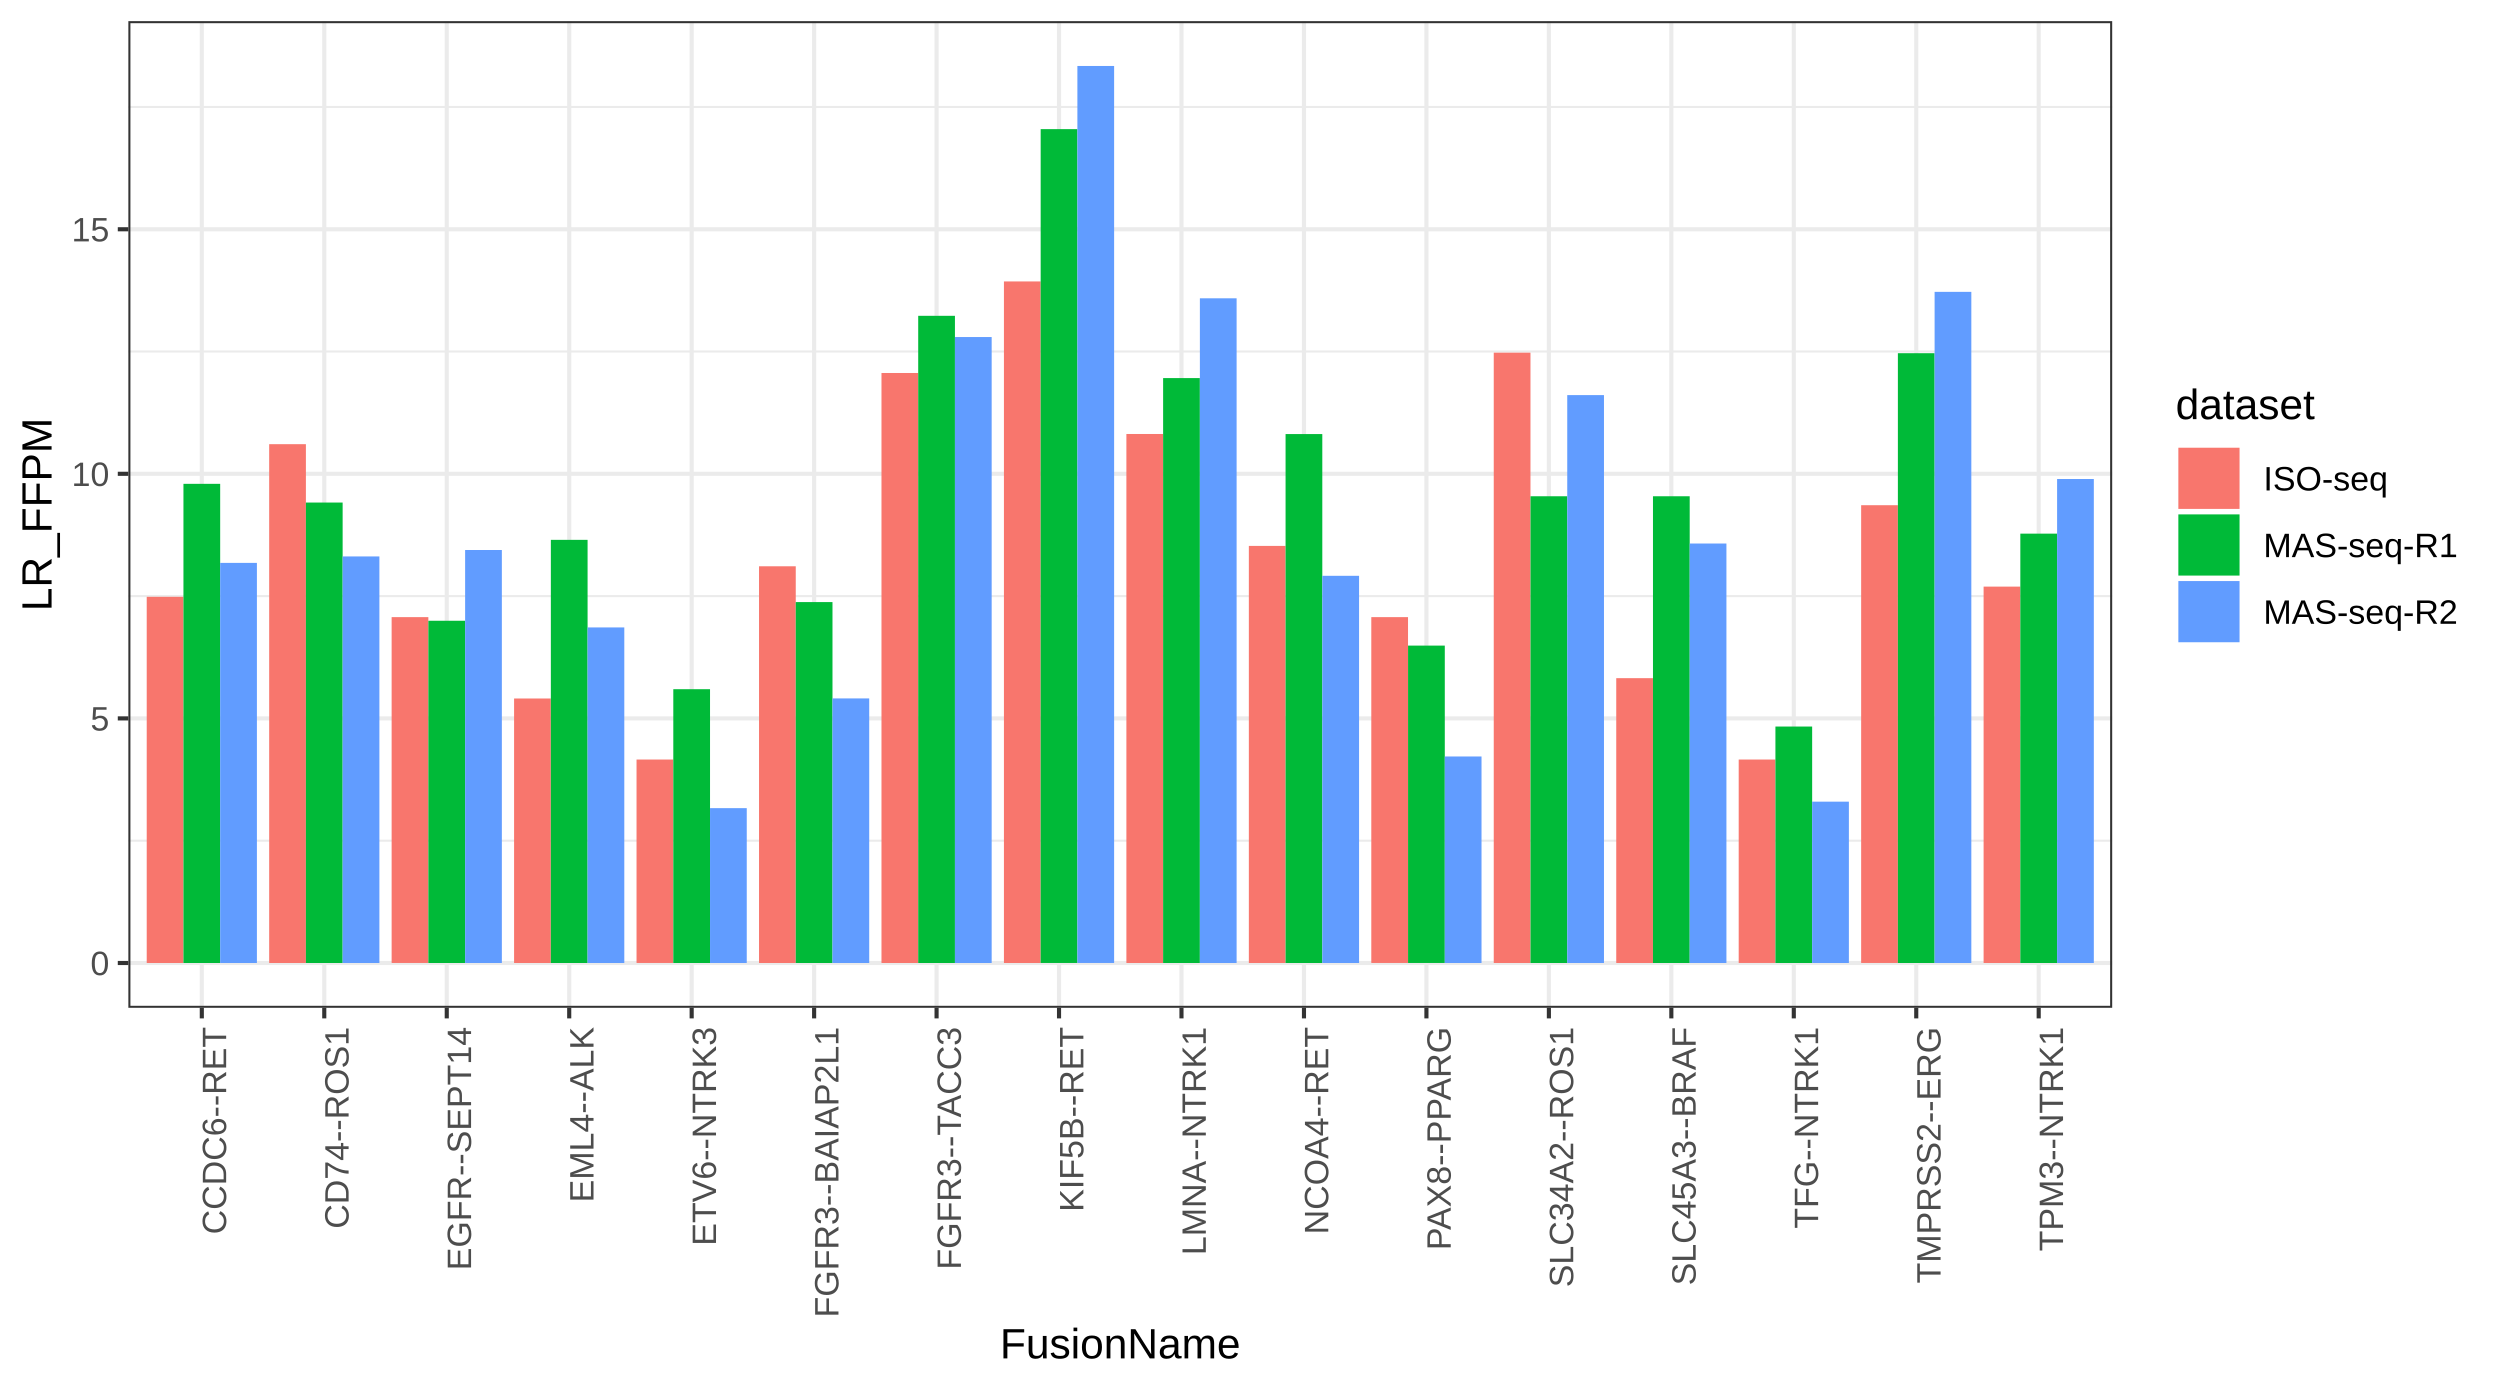
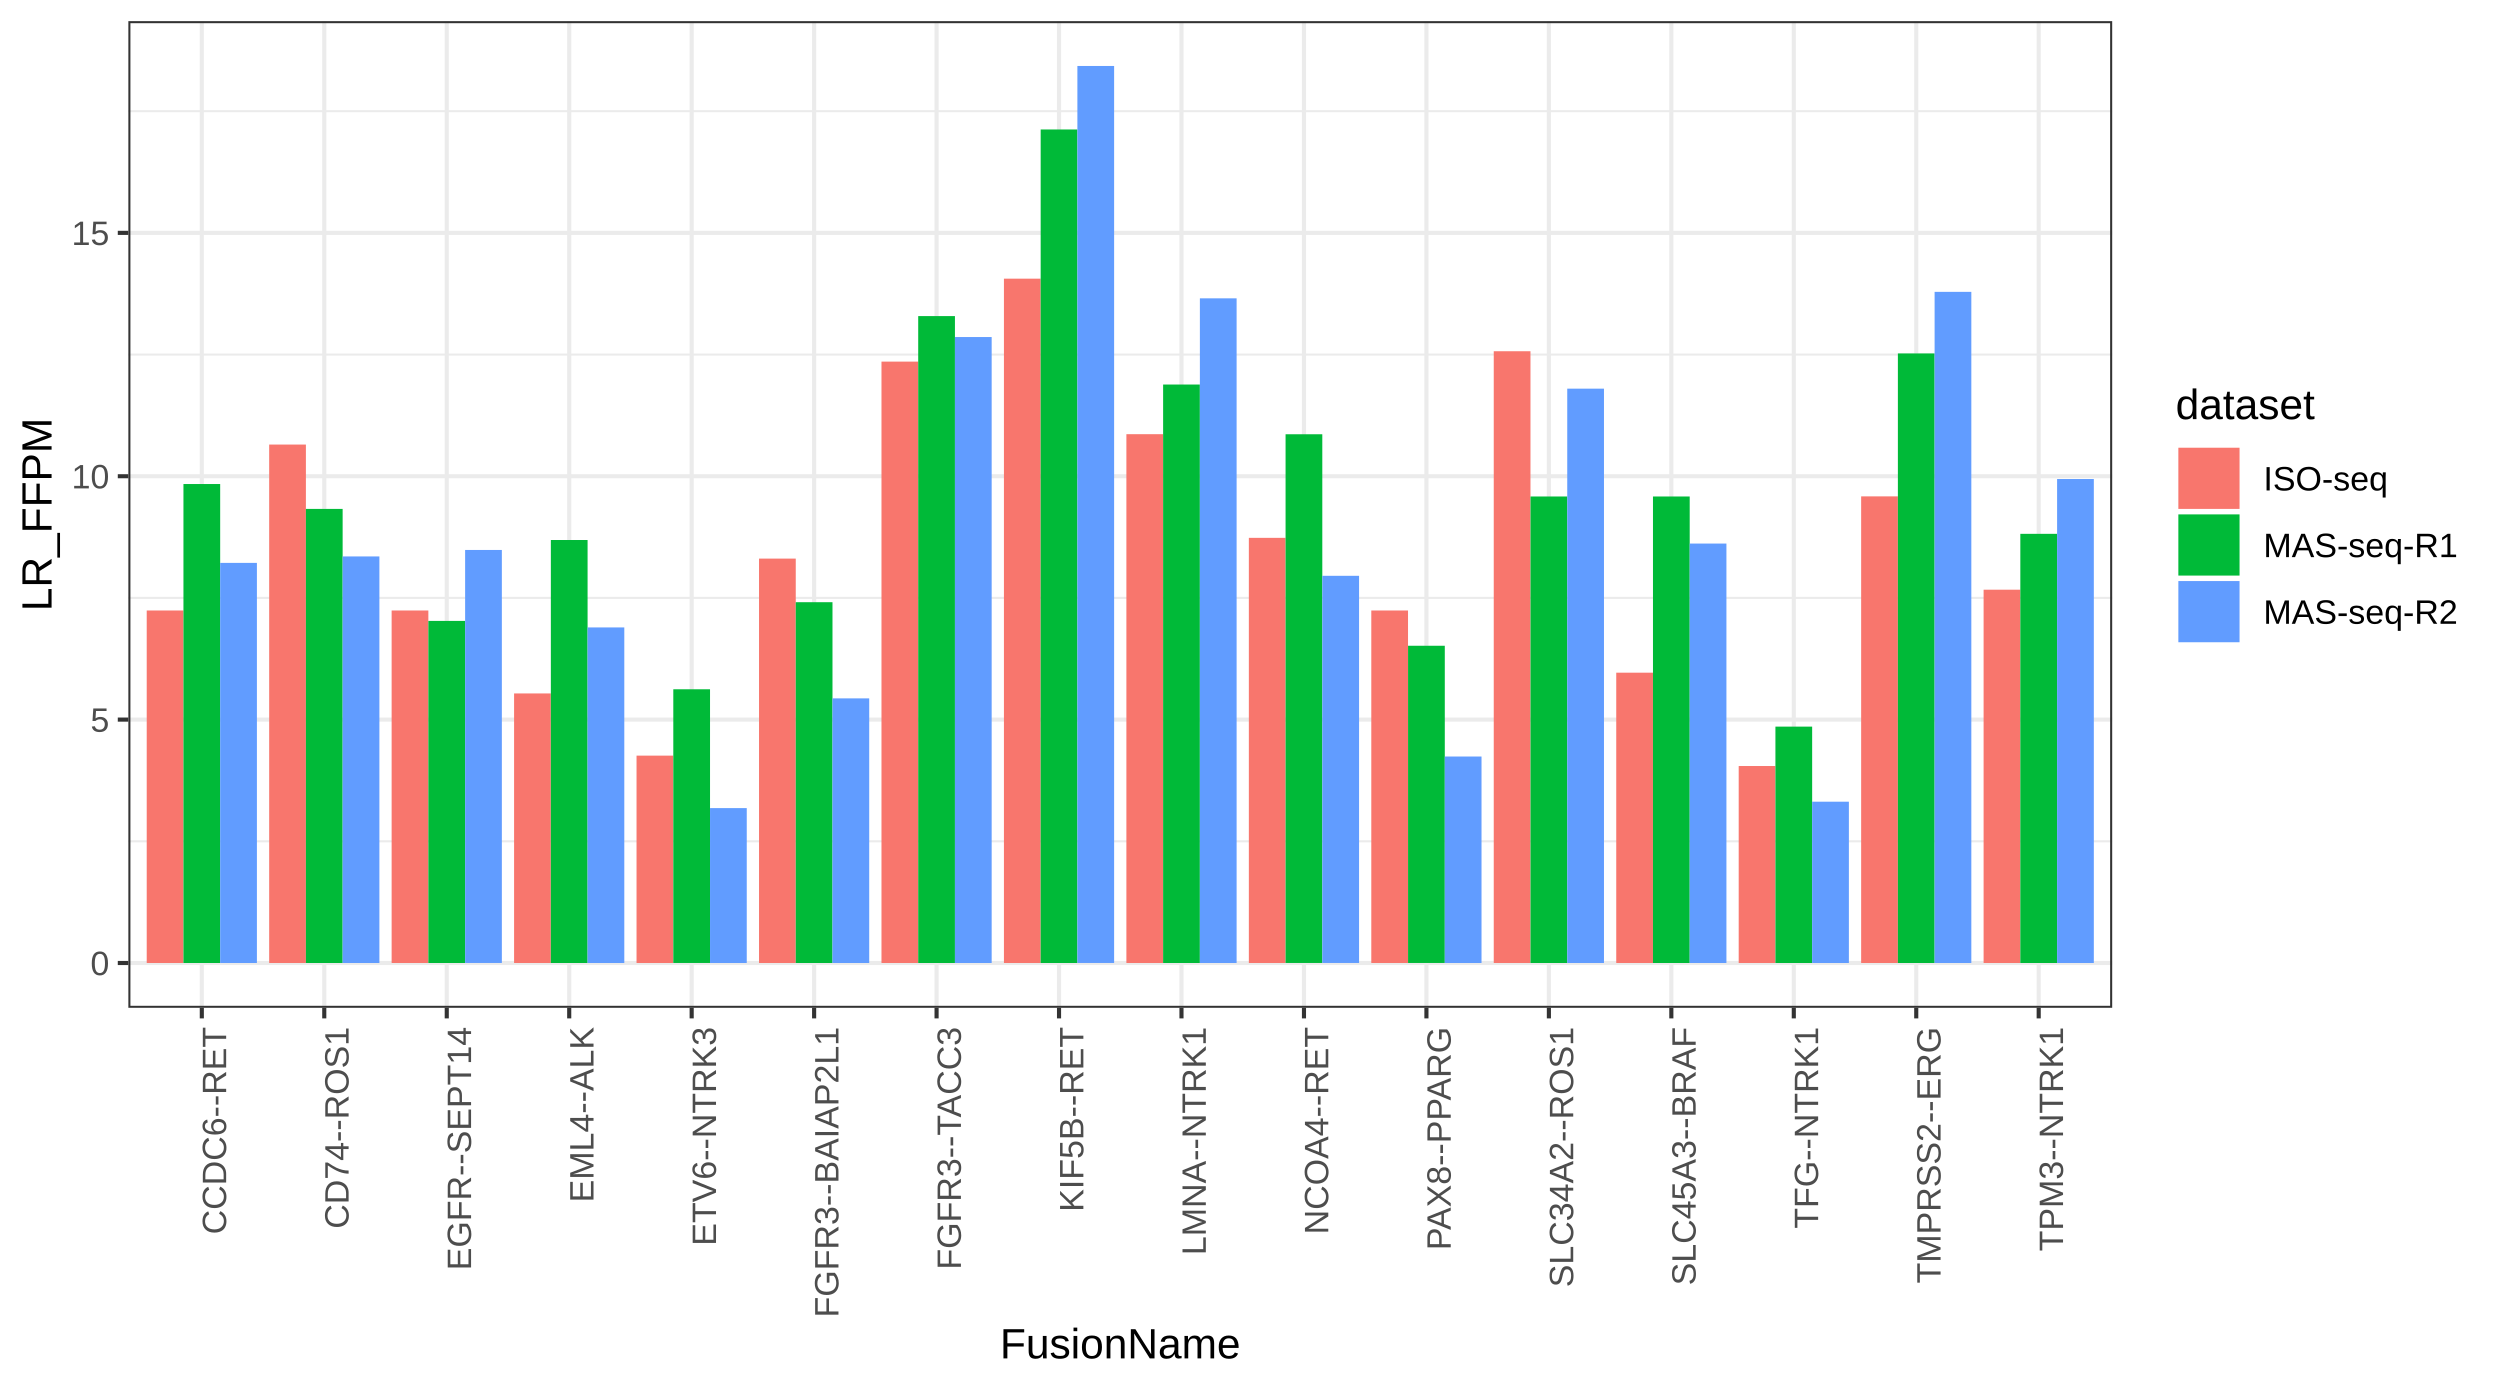
<svg xmlns="http://www.w3.org/2000/svg" class="svglite" width="648.00pt" height="360.00pt" viewBox="0 0 648.00 360.00">
  <defs>
    <style type="text/css">
    .svglite line, .svglite polyline, .svglite polygon, .svglite path, .svglite rect, .svglite circle {
      fill: none;
      stroke: #000000;
      stroke-linecap: round;
      stroke-linejoin: round;
      stroke-miterlimit: 10.00;
    }
    .svglite text {
      white-space: pre;
    }
  </style>
  </defs>
  <rect width="100%" height="100%" style="stroke: none; fill: #FFFFFF;" />
  <defs>
    <clipPath id="cpMC4wMHw2NDguMDB8MC4wMHwzNjAuMDA=">
      <rect x="0.00" y="0.00" width="648.00" height="360.00" />
    </clipPath>
  </defs>
  <g clip-path="url(#cpMC4wMHw2NDguMDB8MC4wMHwzNjAuMDA=)">
    <rect x="0.00" y="0.00" width="648.00" height="360.00" style="stroke-width: 1.07; stroke: #FFFFFF; fill: #FFFFFF;" />
  </g>
  <defs>
    <clipPath id="cpMzMuMjd8NTQ3LjQ4fDUuNDh8MjYxLjIz">
      <rect x="33.27" y="5.48" width="514.21" height="255.75" />
    </clipPath>
  </defs>
  <g clip-path="url(#cpMzMuMjd8NTQ3LjQ4fDUuNDh8MjYxLjIz)">
    <rect x="33.27" y="5.48" width="514.21" height="255.75" style="stroke-width: 1.07; stroke: none; fill: #FFFFFF;" />
-     <polyline points="33.27,217.91 547.48,217.91 " style="stroke-width: 0.53; stroke: #EBEBEB; stroke-linecap: butt;" />
-     <polyline points="33.27,154.51 547.48,154.51 " style="stroke-width: 0.53; stroke: #EBEBEB; stroke-linecap: butt;" />
-     <polyline points="33.27,91.11 547.48,91.11 " style="stroke-width: 0.53; stroke: #EBEBEB; stroke-linecap: butt;" />
-     <polyline points="33.27,27.72 547.48,27.72 " style="stroke-width: 0.53; stroke: #EBEBEB; stroke-linecap: butt;" />
+     <polyline points="33.27,218.07 547.48,218.07 " style="stroke-width: 0.53; stroke: #EBEBEB; stroke-linecap: butt;" />
+     <polyline points="33.27,154.98 547.48,154.98 " style="stroke-width: 0.53; stroke: #EBEBEB; stroke-linecap: butt;" />
+     <polyline points="33.27,91.90 547.48,91.90 " style="stroke-width: 0.53; stroke: #EBEBEB; stroke-linecap: butt;" />
+     <polyline points="33.27,28.81 547.48,28.81 " style="stroke-width: 0.53; stroke: #EBEBEB; stroke-linecap: butt;" />
    <polyline points="33.27,249.61 547.48,249.61 " style="stroke-width: 1.07; stroke: #EBEBEB; stroke-linecap: butt;" />
-     <polyline points="33.27,186.21 547.48,186.21 " style="stroke-width: 1.07; stroke: #EBEBEB; stroke-linecap: butt;" />
-     <polyline points="33.27,122.81 547.48,122.81 " style="stroke-width: 1.07; stroke: #EBEBEB; stroke-linecap: butt;" />
-     <polyline points="33.27,59.42 547.48,59.42 " style="stroke-width: 1.07; stroke: #EBEBEB; stroke-linecap: butt;" />
+     <polyline points="33.27,186.52 547.48,186.52 " style="stroke-width: 1.07; stroke: #EBEBEB; stroke-linecap: butt;" />
+     <polyline points="33.27,123.44 547.48,123.44 " style="stroke-width: 1.07; stroke: #EBEBEB; stroke-linecap: butt;" />
+     <polyline points="33.27,60.36 547.48,60.36 " style="stroke-width: 1.07; stroke: #EBEBEB; stroke-linecap: butt;" />
    <polyline points="52.31,261.23 52.31,5.48 " style="stroke-width: 1.07; stroke: #EBEBEB; stroke-linecap: butt;" />
    <polyline points="84.05,261.23 84.05,5.48 " style="stroke-width: 1.07; stroke: #EBEBEB; stroke-linecap: butt;" />
    <polyline points="115.80,261.23 115.80,5.48 " style="stroke-width: 1.07; stroke: #EBEBEB; stroke-linecap: butt;" />
    <polyline points="147.54,261.23 147.54,5.48 " style="stroke-width: 1.07; stroke: #EBEBEB; stroke-linecap: butt;" />
    <polyline points="179.28,261.23 179.28,5.48 " style="stroke-width: 1.07; stroke: #EBEBEB; stroke-linecap: butt;" />
    <polyline points="211.02,261.23 211.02,5.48 " style="stroke-width: 1.07; stroke: #EBEBEB; stroke-linecap: butt;" />
    <polyline points="242.76,261.23 242.76,5.48 " style="stroke-width: 1.07; stroke: #EBEBEB; stroke-linecap: butt;" />
    <polyline points="274.50,261.23 274.50,5.48 " style="stroke-width: 1.07; stroke: #EBEBEB; stroke-linecap: butt;" />
    <polyline points="306.24,261.23 306.24,5.48 " style="stroke-width: 1.07; stroke: #EBEBEB; stroke-linecap: butt;" />
    <polyline points="337.99,261.23 337.99,5.48 " style="stroke-width: 1.07; stroke: #EBEBEB; stroke-linecap: butt;" />
    <polyline points="369.73,261.23 369.73,5.48 " style="stroke-width: 1.07; stroke: #EBEBEB; stroke-linecap: butt;" />
    <polyline points="401.47,261.23 401.47,5.48 " style="stroke-width: 1.07; stroke: #EBEBEB; stroke-linecap: butt;" />
    <polyline points="433.21,261.23 433.21,5.48 " style="stroke-width: 1.07; stroke: #EBEBEB; stroke-linecap: butt;" />
    <polyline points="464.95,261.23 464.95,5.48 " style="stroke-width: 1.07; stroke: #EBEBEB; stroke-linecap: butt;" />
    <polyline points="496.69,261.23 496.69,5.48 " style="stroke-width: 1.07; stroke: #EBEBEB; stroke-linecap: butt;" />
    <polyline points="528.43,261.23 528.43,5.48 " style="stroke-width: 1.07; stroke: #EBEBEB; stroke-linecap: butt;" />
-     <rect x="260.22" y="72.95" width="9.52" height="176.66" style="stroke-width: 1.07; stroke: none; stroke-linecap: butt; stroke-linejoin: miter; fill: #F8766D;" />
-     <rect x="269.74" y="33.47" width="9.52" height="216.13" style="stroke-width: 1.07; stroke: none; stroke-linecap: butt; stroke-linejoin: miter; fill: #00BA38;" />
+     <rect x="260.22" y="72.23" width="9.52" height="177.38" style="stroke-width: 1.07; stroke: none; stroke-linecap: butt; stroke-linejoin: miter; fill: #F8766D;" />
+     <rect x="269.74" y="33.56" width="9.52" height="216.05" style="stroke-width: 1.07; stroke: none; stroke-linecap: butt; stroke-linejoin: miter; fill: #00BA38;" />
    <rect x="279.26" y="17.10" width="9.52" height="232.50" style="stroke-width: 1.07; stroke: none; stroke-linecap: butt; stroke-linejoin: miter; fill: #619CFF;" />
-     <rect x="387.18" y="91.41" width="9.52" height="158.20" style="stroke-width: 1.07; stroke: none; stroke-linecap: butt; stroke-linejoin: miter; fill: #F8766D;" />
-     <rect x="396.71" y="128.63" width="9.52" height="120.98" style="stroke-width: 1.07; stroke: none; stroke-linecap: butt; stroke-linejoin: miter; fill: #00BA38;" />
-     <rect x="406.23" y="102.41" width="9.52" height="147.20" style="stroke-width: 1.07; stroke: none; stroke-linecap: butt; stroke-linejoin: miter; fill: #619CFF;" />
-     <rect x="228.48" y="96.68" width="9.52" height="152.93" style="stroke-width: 1.07; stroke: none; stroke-linecap: butt; stroke-linejoin: miter; fill: #F8766D;" />
-     <rect x="238.00" y="81.86" width="9.52" height="167.75" style="stroke-width: 1.07; stroke: none; stroke-linecap: butt; stroke-linejoin: miter; fill: #00BA38;" />
+     <rect x="387.18" y="91.04" width="9.52" height="158.57" style="stroke-width: 1.07; stroke: none; stroke-linecap: butt; stroke-linejoin: miter; fill: #F8766D;" />
+     <rect x="396.71" y="128.69" width="9.52" height="120.92" style="stroke-width: 1.07; stroke: none; stroke-linecap: butt; stroke-linejoin: miter; fill: #00BA38;" />
+     <rect x="406.23" y="100.74" width="9.52" height="148.87" style="stroke-width: 1.07; stroke: none; stroke-linecap: butt; stroke-linejoin: miter; fill: #619CFF;" />
+     <rect x="228.48" y="93.73" width="9.52" height="155.88" style="stroke-width: 1.07; stroke: none; stroke-linecap: butt; stroke-linejoin: miter; fill: #F8766D;" />
+     <rect x="238.00" y="81.93" width="9.52" height="167.68" style="stroke-width: 1.07; stroke: none; stroke-linecap: butt; stroke-linejoin: miter; fill: #00BA38;" />
    <rect x="247.52" y="87.36" width="9.52" height="162.25" style="stroke-width: 1.07; stroke: none; stroke-linecap: butt; stroke-linejoin: miter; fill: #619CFF;" />
-     <rect x="291.96" y="112.49" width="9.52" height="137.12" style="stroke-width: 1.07; stroke: none; stroke-linecap: butt; stroke-linejoin: miter; fill: #F8766D;" />
-     <rect x="301.48" y="98.00" width="9.52" height="151.61" style="stroke-width: 1.07; stroke: none; stroke-linecap: butt; stroke-linejoin: miter; fill: #00BA38;" />
-     <rect x="311.01" y="77.32" width="9.52" height="172.29" style="stroke-width: 1.07; stroke: none; stroke-linecap: butt; stroke-linejoin: miter; fill: #619CFF;" />
-     <rect x="69.77" y="115.13" width="9.52" height="134.48" style="stroke-width: 1.07; stroke: none; stroke-linecap: butt; stroke-linejoin: miter; fill: #F8766D;" />
-     <rect x="79.29" y="130.26" width="9.52" height="119.35" style="stroke-width: 1.07; stroke: none; stroke-linecap: butt; stroke-linejoin: miter; fill: #00BA38;" />
+     <rect x="291.96" y="112.54" width="9.52" height="137.07" style="stroke-width: 1.07; stroke: none; stroke-linecap: butt; stroke-linejoin: miter; fill: #F8766D;" />
+     <rect x="301.48" y="99.67" width="9.52" height="149.94" style="stroke-width: 1.07; stroke: none; stroke-linecap: butt; stroke-linejoin: miter; fill: #00BA38;" />
+     <rect x="311.01" y="77.33" width="9.52" height="172.28" style="stroke-width: 1.07; stroke: none; stroke-linecap: butt; stroke-linejoin: miter; fill: #619CFF;" />
+     <rect x="69.77" y="115.23" width="9.52" height="134.38" style="stroke-width: 1.07; stroke: none; stroke-linecap: butt; stroke-linejoin: miter; fill: #F8766D;" />
+     <rect x="79.29" y="131.91" width="9.52" height="117.70" style="stroke-width: 1.07; stroke: none; stroke-linecap: butt; stroke-linejoin: miter; fill: #00BA38;" />
    <rect x="88.82" y="144.23" width="9.52" height="105.38" style="stroke-width: 1.07; stroke: none; stroke-linecap: butt; stroke-linejoin: miter; fill: #619CFF;" />
-     <rect x="482.41" y="130.95" width="9.52" height="118.65" style="stroke-width: 1.07; stroke: none; stroke-linecap: butt; stroke-linejoin: miter; fill: #F8766D;" />
-     <rect x="491.93" y="91.55" width="9.52" height="158.06" style="stroke-width: 1.07; stroke: none; stroke-linecap: butt; stroke-linejoin: miter; fill: #00BA38;" />
+     <rect x="482.41" y="128.66" width="9.52" height="120.95" style="stroke-width: 1.07; stroke: none; stroke-linecap: butt; stroke-linejoin: miter; fill: #F8766D;" />
+     <rect x="491.93" y="91.61" width="9.52" height="158.00" style="stroke-width: 1.07; stroke: none; stroke-linecap: butt; stroke-linejoin: miter; fill: #00BA38;" />
    <rect x="501.45" y="75.65" width="9.52" height="173.96" style="stroke-width: 1.07; stroke: none; stroke-linecap: butt; stroke-linejoin: miter; fill: #619CFF;" />
-     <rect x="323.70" y="141.50" width="9.52" height="108.11" style="stroke-width: 1.07; stroke: none; stroke-linecap: butt; stroke-linejoin: miter; fill: #F8766D;" />
-     <rect x="333.22" y="112.51" width="9.52" height="137.10" style="stroke-width: 1.07; stroke: none; stroke-linecap: butt; stroke-linejoin: miter; fill: #00BA38;" />
-     <rect x="342.75" y="149.25" width="9.52" height="100.36" style="stroke-width: 1.07; stroke: none; stroke-linecap: butt; stroke-linejoin: miter; fill: #619CFF;" />
-     <rect x="196.74" y="146.78" width="9.52" height="102.83" style="stroke-width: 1.07; stroke: none; stroke-linecap: butt; stroke-linejoin: miter; fill: #F8766D;" />
-     <rect x="206.26" y="156.06" width="9.52" height="93.55" style="stroke-width: 1.07; stroke: none; stroke-linecap: butt; stroke-linejoin: miter; fill: #00BA38;" />
-     <rect x="215.78" y="181.03" width="9.52" height="68.58" style="stroke-width: 1.07; stroke: none; stroke-linecap: butt; stroke-linejoin: miter; fill: #619CFF;" />
-     <rect x="514.15" y="152.05" width="9.52" height="97.56" style="stroke-width: 1.07; stroke: none; stroke-linecap: butt; stroke-linejoin: miter; fill: #F8766D;" />
-     <rect x="523.67" y="138.32" width="9.52" height="111.29" style="stroke-width: 1.07; stroke: none; stroke-linecap: butt; stroke-linejoin: miter; fill: #00BA38;" />
+     <rect x="323.70" y="139.41" width="9.52" height="110.20" style="stroke-width: 1.07; stroke: none; stroke-linecap: butt; stroke-linejoin: miter; fill: #F8766D;" />
+     <rect x="333.22" y="112.56" width="9.52" height="137.04" style="stroke-width: 1.07; stroke: none; stroke-linecap: butt; stroke-linejoin: miter; fill: #00BA38;" />
+     <rect x="342.75" y="149.25" width="9.52" height="100.35" style="stroke-width: 1.07; stroke: none; stroke-linecap: butt; stroke-linejoin: miter; fill: #619CFF;" />
+     <rect x="196.74" y="144.79" width="9.52" height="104.82" style="stroke-width: 1.07; stroke: none; stroke-linecap: butt; stroke-linejoin: miter; fill: #F8766D;" />
+     <rect x="206.26" y="156.09" width="9.52" height="93.52" style="stroke-width: 1.07; stroke: none; stroke-linecap: butt; stroke-linejoin: miter; fill: #00BA38;" />
+     <rect x="215.78" y="181.02" width="9.52" height="68.59" style="stroke-width: 1.07; stroke: none; stroke-linecap: butt; stroke-linejoin: miter; fill: #619CFF;" />
+     <rect x="514.15" y="152.85" width="9.52" height="96.76" style="stroke-width: 1.07; stroke: none; stroke-linecap: butt; stroke-linejoin: miter; fill: #F8766D;" />
+     <rect x="523.67" y="138.37" width="9.52" height="111.24" style="stroke-width: 1.07; stroke: none; stroke-linecap: butt; stroke-linejoin: miter; fill: #00BA38;" />
    <rect x="533.20" y="124.16" width="9.52" height="125.45" style="stroke-width: 1.07; stroke: none; stroke-linecap: butt; stroke-linejoin: miter; fill: #619CFF;" />
-     <rect x="38.03" y="154.69" width="9.52" height="94.92" style="stroke-width: 1.07; stroke: none; stroke-linecap: butt; stroke-linejoin: miter; fill: #F8766D;" />
-     <rect x="47.55" y="125.41" width="9.52" height="124.20" style="stroke-width: 1.07; stroke: none; stroke-linecap: butt; stroke-linejoin: miter; fill: #00BA38;" />
+     <rect x="38.03" y="158.24" width="9.52" height="91.37" style="stroke-width: 1.07; stroke: none; stroke-linecap: butt; stroke-linejoin: miter; fill: #F8766D;" />
+     <rect x="47.55" y="125.46" width="9.52" height="124.15" style="stroke-width: 1.07; stroke: none; stroke-linecap: butt; stroke-linejoin: miter; fill: #00BA38;" />
    <rect x="57.07" y="145.90" width="9.52" height="103.71" style="stroke-width: 1.07; stroke: none; stroke-linecap: butt; stroke-linejoin: miter; fill: #619CFF;" />
-     <rect x="355.44" y="159.96" width="9.52" height="89.64" style="stroke-width: 1.07; stroke: none; stroke-linecap: butt; stroke-linejoin: miter; fill: #F8766D;" />
-     <rect x="364.97" y="167.34" width="9.52" height="82.26" style="stroke-width: 1.07; stroke: none; stroke-linecap: butt; stroke-linejoin: miter; fill: #00BA38;" />
-     <rect x="374.49" y="196.08" width="9.52" height="53.53" style="stroke-width: 1.07; stroke: none; stroke-linecap: butt; stroke-linejoin: miter; fill: #619CFF;" />
-     <rect x="101.51" y="159.96" width="9.52" height="89.64" style="stroke-width: 1.07; stroke: none; stroke-linecap: butt; stroke-linejoin: miter; fill: #F8766D;" />
-     <rect x="111.03" y="160.90" width="9.52" height="88.71" style="stroke-width: 1.07; stroke: none; stroke-linecap: butt; stroke-linejoin: miter; fill: #00BA38;" />
-     <rect x="120.56" y="142.56" width="9.52" height="107.05" style="stroke-width: 1.07; stroke: none; stroke-linecap: butt; stroke-linejoin: miter; fill: #619CFF;" />
-     <rect x="418.93" y="175.78" width="9.52" height="73.83" style="stroke-width: 1.07; stroke: none; stroke-linecap: butt; stroke-linejoin: miter; fill: #F8766D;" />
-     <rect x="428.45" y="128.63" width="9.52" height="120.98" style="stroke-width: 1.07; stroke: none; stroke-linecap: butt; stroke-linejoin: miter; fill: #00BA38;" />
-     <rect x="437.97" y="140.88" width="9.52" height="108.73" style="stroke-width: 1.07; stroke: none; stroke-linecap: butt; stroke-linejoin: miter; fill: #619CFF;" />
-     <rect x="133.25" y="181.05" width="9.52" height="68.56" style="stroke-width: 1.07; stroke: none; stroke-linecap: butt; stroke-linejoin: miter; fill: #F8766D;" />
-     <rect x="142.78" y="139.93" width="9.52" height="109.68" style="stroke-width: 1.07; stroke: none; stroke-linecap: butt; stroke-linejoin: miter; fill: #00BA38;" />
+     <rect x="355.44" y="158.24" width="9.52" height="91.37" style="stroke-width: 1.07; stroke: none; stroke-linecap: butt; stroke-linejoin: miter; fill: #F8766D;" />
+     <rect x="364.97" y="167.38" width="9.52" height="82.22" style="stroke-width: 1.07; stroke: none; stroke-linecap: butt; stroke-linejoin: miter; fill: #00BA38;" />
+     <rect x="374.49" y="196.09" width="9.52" height="53.52" style="stroke-width: 1.07; stroke: none; stroke-linecap: butt; stroke-linejoin: miter; fill: #619CFF;" />
+     <rect x="101.51" y="158.24" width="9.52" height="91.37" style="stroke-width: 1.07; stroke: none; stroke-linecap: butt; stroke-linejoin: miter; fill: #F8766D;" />
+     <rect x="111.03" y="160.94" width="9.52" height="88.67" style="stroke-width: 1.07; stroke: none; stroke-linecap: butt; stroke-linejoin: miter; fill: #00BA38;" />
+     <rect x="120.56" y="142.55" width="9.52" height="107.05" style="stroke-width: 1.07; stroke: none; stroke-linecap: butt; stroke-linejoin: miter; fill: #619CFF;" />
+     <rect x="418.93" y="174.36" width="9.52" height="75.25" style="stroke-width: 1.07; stroke: none; stroke-linecap: butt; stroke-linejoin: miter; fill: #F8766D;" />
+     <rect x="428.45" y="128.69" width="9.52" height="120.92" style="stroke-width: 1.07; stroke: none; stroke-linecap: butt; stroke-linejoin: miter; fill: #00BA38;" />
+     <rect x="437.97" y="140.89" width="9.52" height="108.72" style="stroke-width: 1.07; stroke: none; stroke-linecap: butt; stroke-linejoin: miter; fill: #619CFF;" />
+     <rect x="133.25" y="179.74" width="9.52" height="69.87" style="stroke-width: 1.07; stroke: none; stroke-linecap: butt; stroke-linejoin: miter; fill: #F8766D;" />
+     <rect x="142.78" y="139.97" width="9.52" height="109.64" style="stroke-width: 1.07; stroke: none; stroke-linecap: butt; stroke-linejoin: miter; fill: #00BA38;" />
    <rect x="152.30" y="162.63" width="9.52" height="86.98" style="stroke-width: 1.07; stroke: none; stroke-linecap: butt; stroke-linejoin: miter; fill: #619CFF;" />
-     <rect x="164.99" y="196.87" width="9.52" height="52.73" style="stroke-width: 1.07; stroke: none; stroke-linecap: butt; stroke-linejoin: miter; fill: #F8766D;" />
-     <rect x="174.52" y="178.64" width="9.52" height="70.97" style="stroke-width: 1.07; stroke: none; stroke-linecap: butt; stroke-linejoin: miter; fill: #00BA38;" />
-     <rect x="184.04" y="209.47" width="9.52" height="40.14" style="stroke-width: 1.07; stroke: none; stroke-linecap: butt; stroke-linejoin: miter; fill: #619CFF;" />
-     <rect x="450.67" y="196.87" width="9.52" height="52.73" style="stroke-width: 1.07; stroke: none; stroke-linecap: butt; stroke-linejoin: miter; fill: #F8766D;" />
-     <rect x="460.19" y="188.32" width="9.52" height="61.29" style="stroke-width: 1.07; stroke: none; stroke-linecap: butt; stroke-linejoin: miter; fill: #00BA38;" />
-     <rect x="469.71" y="207.79" width="9.52" height="41.82" style="stroke-width: 1.07; stroke: none; stroke-linecap: butt; stroke-linejoin: miter; fill: #619CFF;" />
+     <rect x="164.99" y="195.86" width="9.52" height="53.75" style="stroke-width: 1.07; stroke: none; stroke-linecap: butt; stroke-linejoin: miter; fill: #F8766D;" />
+     <rect x="174.52" y="178.66" width="9.52" height="70.94" style="stroke-width: 1.07; stroke: none; stroke-linecap: butt; stroke-linejoin: miter; fill: #00BA38;" />
+     <rect x="184.04" y="209.46" width="9.52" height="40.15" style="stroke-width: 1.07; stroke: none; stroke-linecap: butt; stroke-linejoin: miter; fill: #619CFF;" />
+     <rect x="450.67" y="198.55" width="9.52" height="51.06" style="stroke-width: 1.07; stroke: none; stroke-linecap: butt; stroke-linejoin: miter; fill: #F8766D;" />
+     <rect x="460.19" y="188.34" width="9.52" height="61.27" style="stroke-width: 1.07; stroke: none; stroke-linecap: butt; stroke-linejoin: miter; fill: #00BA38;" />
+     <rect x="469.71" y="207.80" width="9.52" height="41.81" style="stroke-width: 1.07; stroke: none; stroke-linecap: butt; stroke-linejoin: miter; fill: #619CFF;" />
    <rect x="33.27" y="5.48" width="514.21" height="255.75" style="stroke-width: 1.07; stroke: #333333;" />
  </g>
  <g clip-path="url(#cpMC4wMHw2NDguMDB8MC4wMHwzNjAuMDA=)">
    <text x="28.34" y="252.76" text-anchor="end" style="font-size: 8.80px;fill: #4D4D4D; font-family: &quot;Arial&quot;;" textLength="4.90px" lengthAdjust="spacingAndGlyphs">0</text>
-     <text x="28.34" y="189.36" text-anchor="end" style="font-size: 8.80px;fill: #4D4D4D; font-family: &quot;Arial&quot;;" textLength="4.90px" lengthAdjust="spacingAndGlyphs">5</text>
-     <text x="28.34" y="125.97" text-anchor="end" style="font-size: 8.80px;fill: #4D4D4D; font-family: &quot;Arial&quot;;" textLength="9.79px" lengthAdjust="spacingAndGlyphs">10</text>
-     <text x="28.34" y="62.57" text-anchor="end" style="font-size: 8.80px;fill: #4D4D4D; font-family: &quot;Arial&quot;;" textLength="9.79px" lengthAdjust="spacingAndGlyphs">15</text>
+     <text x="28.34" y="189.68" text-anchor="end" style="font-size: 8.80px;fill: #4D4D4D; font-family: &quot;Arial&quot;;" textLength="4.90px" lengthAdjust="spacingAndGlyphs">5</text>
+     <text x="28.34" y="126.59" text-anchor="end" style="font-size: 8.80px;fill: #4D4D4D; font-family: &quot;Arial&quot;;" textLength="9.79px" lengthAdjust="spacingAndGlyphs">10</text>
+     <text x="28.34" y="63.51" text-anchor="end" style="font-size: 8.80px;fill: #4D4D4D; font-family: &quot;Arial&quot;;" textLength="9.79px" lengthAdjust="spacingAndGlyphs">15</text>
    <polyline points="30.53,249.61 33.27,249.61 " style="stroke-width: 1.07; stroke: #333333; stroke-linecap: butt;" />
-     <polyline points="30.53,186.21 33.27,186.21 " style="stroke-width: 1.07; stroke: #333333; stroke-linecap: butt;" />
-     <polyline points="30.53,122.81 33.27,122.81 " style="stroke-width: 1.07; stroke: #333333; stroke-linecap: butt;" />
-     <polyline points="30.53,59.42 33.27,59.42 " style="stroke-width: 1.07; stroke: #333333; stroke-linecap: butt;" />
+     <polyline points="30.53,186.52 33.27,186.52 " style="stroke-width: 1.07; stroke: #333333; stroke-linecap: butt;" />
+     <polyline points="30.53,123.44 33.27,123.44 " style="stroke-width: 1.07; stroke: #333333; stroke-linecap: butt;" />
+     <polyline points="30.53,60.36 33.27,60.36 " style="stroke-width: 1.07; stroke: #333333; stroke-linecap: butt;" />
    <polyline points="52.31,263.97 52.31,261.23 " style="stroke-width: 1.07; stroke: #333333; stroke-linecap: butt;" />
    <polyline points="84.05,263.97 84.05,261.23 " style="stroke-width: 1.07; stroke: #333333; stroke-linecap: butt;" />
    <polyline points="115.80,263.97 115.80,261.23 " style="stroke-width: 1.07; stroke: #333333; stroke-linecap: butt;" />
    <polyline points="147.54,263.97 147.54,261.23 " style="stroke-width: 1.07; stroke: #333333; stroke-linecap: butt;" />
    <polyline points="179.28,263.97 179.28,261.23 " style="stroke-width: 1.07; stroke: #333333; stroke-linecap: butt;" />
    <polyline points="211.02,263.97 211.02,261.23 " style="stroke-width: 1.07; stroke: #333333; stroke-linecap: butt;" />
    <polyline points="242.76,263.97 242.76,261.23 " style="stroke-width: 1.07; stroke: #333333; stroke-linecap: butt;" />
    <polyline points="274.50,263.97 274.50,261.23 " style="stroke-width: 1.07; stroke: #333333; stroke-linecap: butt;" />
    <polyline points="306.24,263.97 306.24,261.23 " style="stroke-width: 1.07; stroke: #333333; stroke-linecap: butt;" />
    <polyline points="337.99,263.97 337.99,261.23 " style="stroke-width: 1.07; stroke: #333333; stroke-linecap: butt;" />
    <polyline points="369.73,263.97 369.73,261.23 " style="stroke-width: 1.07; stroke: #333333; stroke-linecap: butt;" />
    <polyline points="401.47,263.97 401.47,261.23 " style="stroke-width: 1.07; stroke: #333333; stroke-linecap: butt;" />
    <polyline points="433.21,263.97 433.21,261.23 " style="stroke-width: 1.07; stroke: #333333; stroke-linecap: butt;" />
    <polyline points="464.95,263.97 464.95,261.23 " style="stroke-width: 1.07; stroke: #333333; stroke-linecap: butt;" />
    <polyline points="496.69,263.97 496.69,261.23 " style="stroke-width: 1.07; stroke: #333333; stroke-linecap: butt;" />
    <polyline points="528.43,263.97 528.43,261.23 " style="stroke-width: 1.07; stroke: #333333; stroke-linecap: butt;" />
    <text transform="translate(58.62,266.17) rotate(-90)" text-anchor="end" style="font-size: 8.80px;fill: #4D4D4D; font-family: &quot;Arial&quot;;" textLength="53.75px" lengthAdjust="spacingAndGlyphs">CCDC6--RET</text>
    <text transform="translate(90.36,266.17) rotate(-90)" text-anchor="end" style="font-size: 8.80px;fill: #4D4D4D; font-family: &quot;Arial&quot;;" textLength="52.31px" lengthAdjust="spacingAndGlyphs">CD74--ROS1</text>
    <text transform="translate(122.10,266.17) rotate(-90)" text-anchor="end" style="font-size: 8.80px;fill: #4D4D4D; font-family: &quot;Arial&quot;;" textLength="63.06px" lengthAdjust="spacingAndGlyphs">EGFR--SEPT14</text>
    <text transform="translate(153.84,266.17) rotate(-90)" text-anchor="end" style="font-size: 8.80px;fill: #4D4D4D; font-family: &quot;Arial&quot;;" textLength="45.48px" lengthAdjust="spacingAndGlyphs">EML4--ALK</text>
    <text transform="translate(185.59,266.17) rotate(-90)" text-anchor="end" style="font-size: 8.80px;fill: #4D4D4D; font-family: &quot;Arial&quot;;" textLength="56.70px" lengthAdjust="spacingAndGlyphs">ETV6--NTRK3</text>
    <text transform="translate(217.33,266.17) rotate(-90)" text-anchor="end" style="font-size: 8.80px;fill: #4D4D4D; font-family: &quot;Arial&quot;;" textLength="75.29px" lengthAdjust="spacingAndGlyphs">FGFR3--BAIAP2L1</text>
    <text transform="translate(249.07,266.17) rotate(-90)" text-anchor="end" style="font-size: 8.80px;fill: #4D4D4D; font-family: &quot;Arial&quot;;" textLength="63.53px" lengthAdjust="spacingAndGlyphs">FGFR3--TACC3</text>
    <text transform="translate(280.81,266.17) rotate(-90)" text-anchor="end" style="font-size: 8.80px;fill: #4D4D4D; font-family: &quot;Arial&quot;;" textLength="47.89px" lengthAdjust="spacingAndGlyphs">KIF5B--RET</text>
    <text transform="translate(312.55,266.17) rotate(-90)" text-anchor="end" style="font-size: 8.80px;fill: #4D4D4D; font-family: &quot;Arial&quot;;" textLength="59.14px" lengthAdjust="spacingAndGlyphs">LMNA--NTRK1</text>
    <text transform="translate(344.29,266.17) rotate(-90)" text-anchor="end" style="font-size: 8.80px;fill: #4D4D4D; font-family: &quot;Arial&quot;;" textLength="53.76px" lengthAdjust="spacingAndGlyphs">NCOA4--RET</text>
    <text transform="translate(376.03,266.17) rotate(-90)" text-anchor="end" style="font-size: 8.80px;fill: #4D4D4D; font-family: &quot;Arial&quot;;" textLength="59.16px" lengthAdjust="spacingAndGlyphs">PAX8--PPARG</text>
    <text transform="translate(407.78,266.17) rotate(-90)" text-anchor="end" style="font-size: 8.80px;fill: #4D4D4D; font-family: &quot;Arial&quot;;" textLength="67.49px" lengthAdjust="spacingAndGlyphs">SLC34A2--ROS1</text>
    <text transform="translate(439.52,266.17) rotate(-90)" text-anchor="end" style="font-size: 8.80px;fill: #4D4D4D; font-family: &quot;Arial&quot;;" textLength="66.99px" lengthAdjust="spacingAndGlyphs">SLC45A3--BRAF</text>
    <text transform="translate(471.26,266.17) rotate(-90)" text-anchor="end" style="font-size: 8.80px;fill: #4D4D4D; font-family: &quot;Arial&quot;;" textLength="52.28px" lengthAdjust="spacingAndGlyphs">TFG--NTRK1</text>
    <text transform="translate(503.00,266.17) rotate(-90)" text-anchor="end" style="font-size: 8.80px;fill: #4D4D4D; font-family: &quot;Arial&quot;;" textLength="66.47px" lengthAdjust="spacingAndGlyphs">TMPRSS2--ERG</text>
    <text transform="translate(534.74,266.17) rotate(-90)" text-anchor="end" style="font-size: 8.80px;fill: #4D4D4D; font-family: &quot;Arial&quot;;" textLength="58.16px" lengthAdjust="spacingAndGlyphs">TPM3--NTRK1</text>
    <text x="290.37" y="352.09" text-anchor="middle" style="font-size: 11.00px; font-family: &quot;Arial&quot;;" textLength="62.37px" lengthAdjust="spacingAndGlyphs">FusionName</text>
    <text transform="translate(13.37,133.36) rotate(-90)" text-anchor="middle" style="font-size: 11.00px; font-family: &quot;Arial&quot;;" textLength="50.12px" lengthAdjust="spacingAndGlyphs">LR_FFPM</text>
    <rect x="558.44" y="94.06" width="84.08" height="78.60" style="stroke-width: 1.07; stroke: none; fill: #FFFFFF;" />
    <text x="563.92" y="108.64" style="font-size: 11.00px; font-family: &quot;Arial&quot;;" textLength="36.09px" lengthAdjust="spacingAndGlyphs">dataset</text>
    <rect x="563.92" y="115.34" width="17.28" height="17.28" style="stroke-width: 1.07; stroke: none; fill: #FFFFFF;" />
    <rect x="564.63" y="116.05" width="15.86" height="15.86" style="stroke-width: 1.07; stroke: none; stroke-linecap: butt; stroke-linejoin: miter; fill: #F8766D;" />
    <rect x="563.92" y="132.62" width="17.28" height="17.28" style="stroke-width: 1.07; stroke: none; fill: #FFFFFF;" />
    <rect x="564.63" y="133.33" width="15.86" height="15.86" style="stroke-width: 1.07; stroke: none; stroke-linecap: butt; stroke-linejoin: miter; fill: #00BA38;" />
    <rect x="563.92" y="149.90" width="17.28" height="17.28" style="stroke-width: 1.07; stroke: none; fill: #FFFFFF;" />
    <rect x="564.63" y="150.61" width="15.86" height="15.86" style="stroke-width: 1.07; stroke: none; stroke-linecap: butt; stroke-linejoin: miter; fill: #619CFF;" />
    <text x="586.68" y="127.13" style="font-size: 8.80px; font-family: &quot;Arial&quot;;" textLength="32.27px" lengthAdjust="spacingAndGlyphs">ISO-seq</text>
    <text x="586.68" y="144.41" style="font-size: 8.80px; font-family: &quot;Arial&quot;;" textLength="50.36px" lengthAdjust="spacingAndGlyphs">MAS-seq-R1</text>
    <text x="586.68" y="161.69" style="font-size: 8.80px; font-family: &quot;Arial&quot;;" textLength="50.36px" lengthAdjust="spacingAndGlyphs">MAS-seq-R2</text>
  </g>
</svg>
